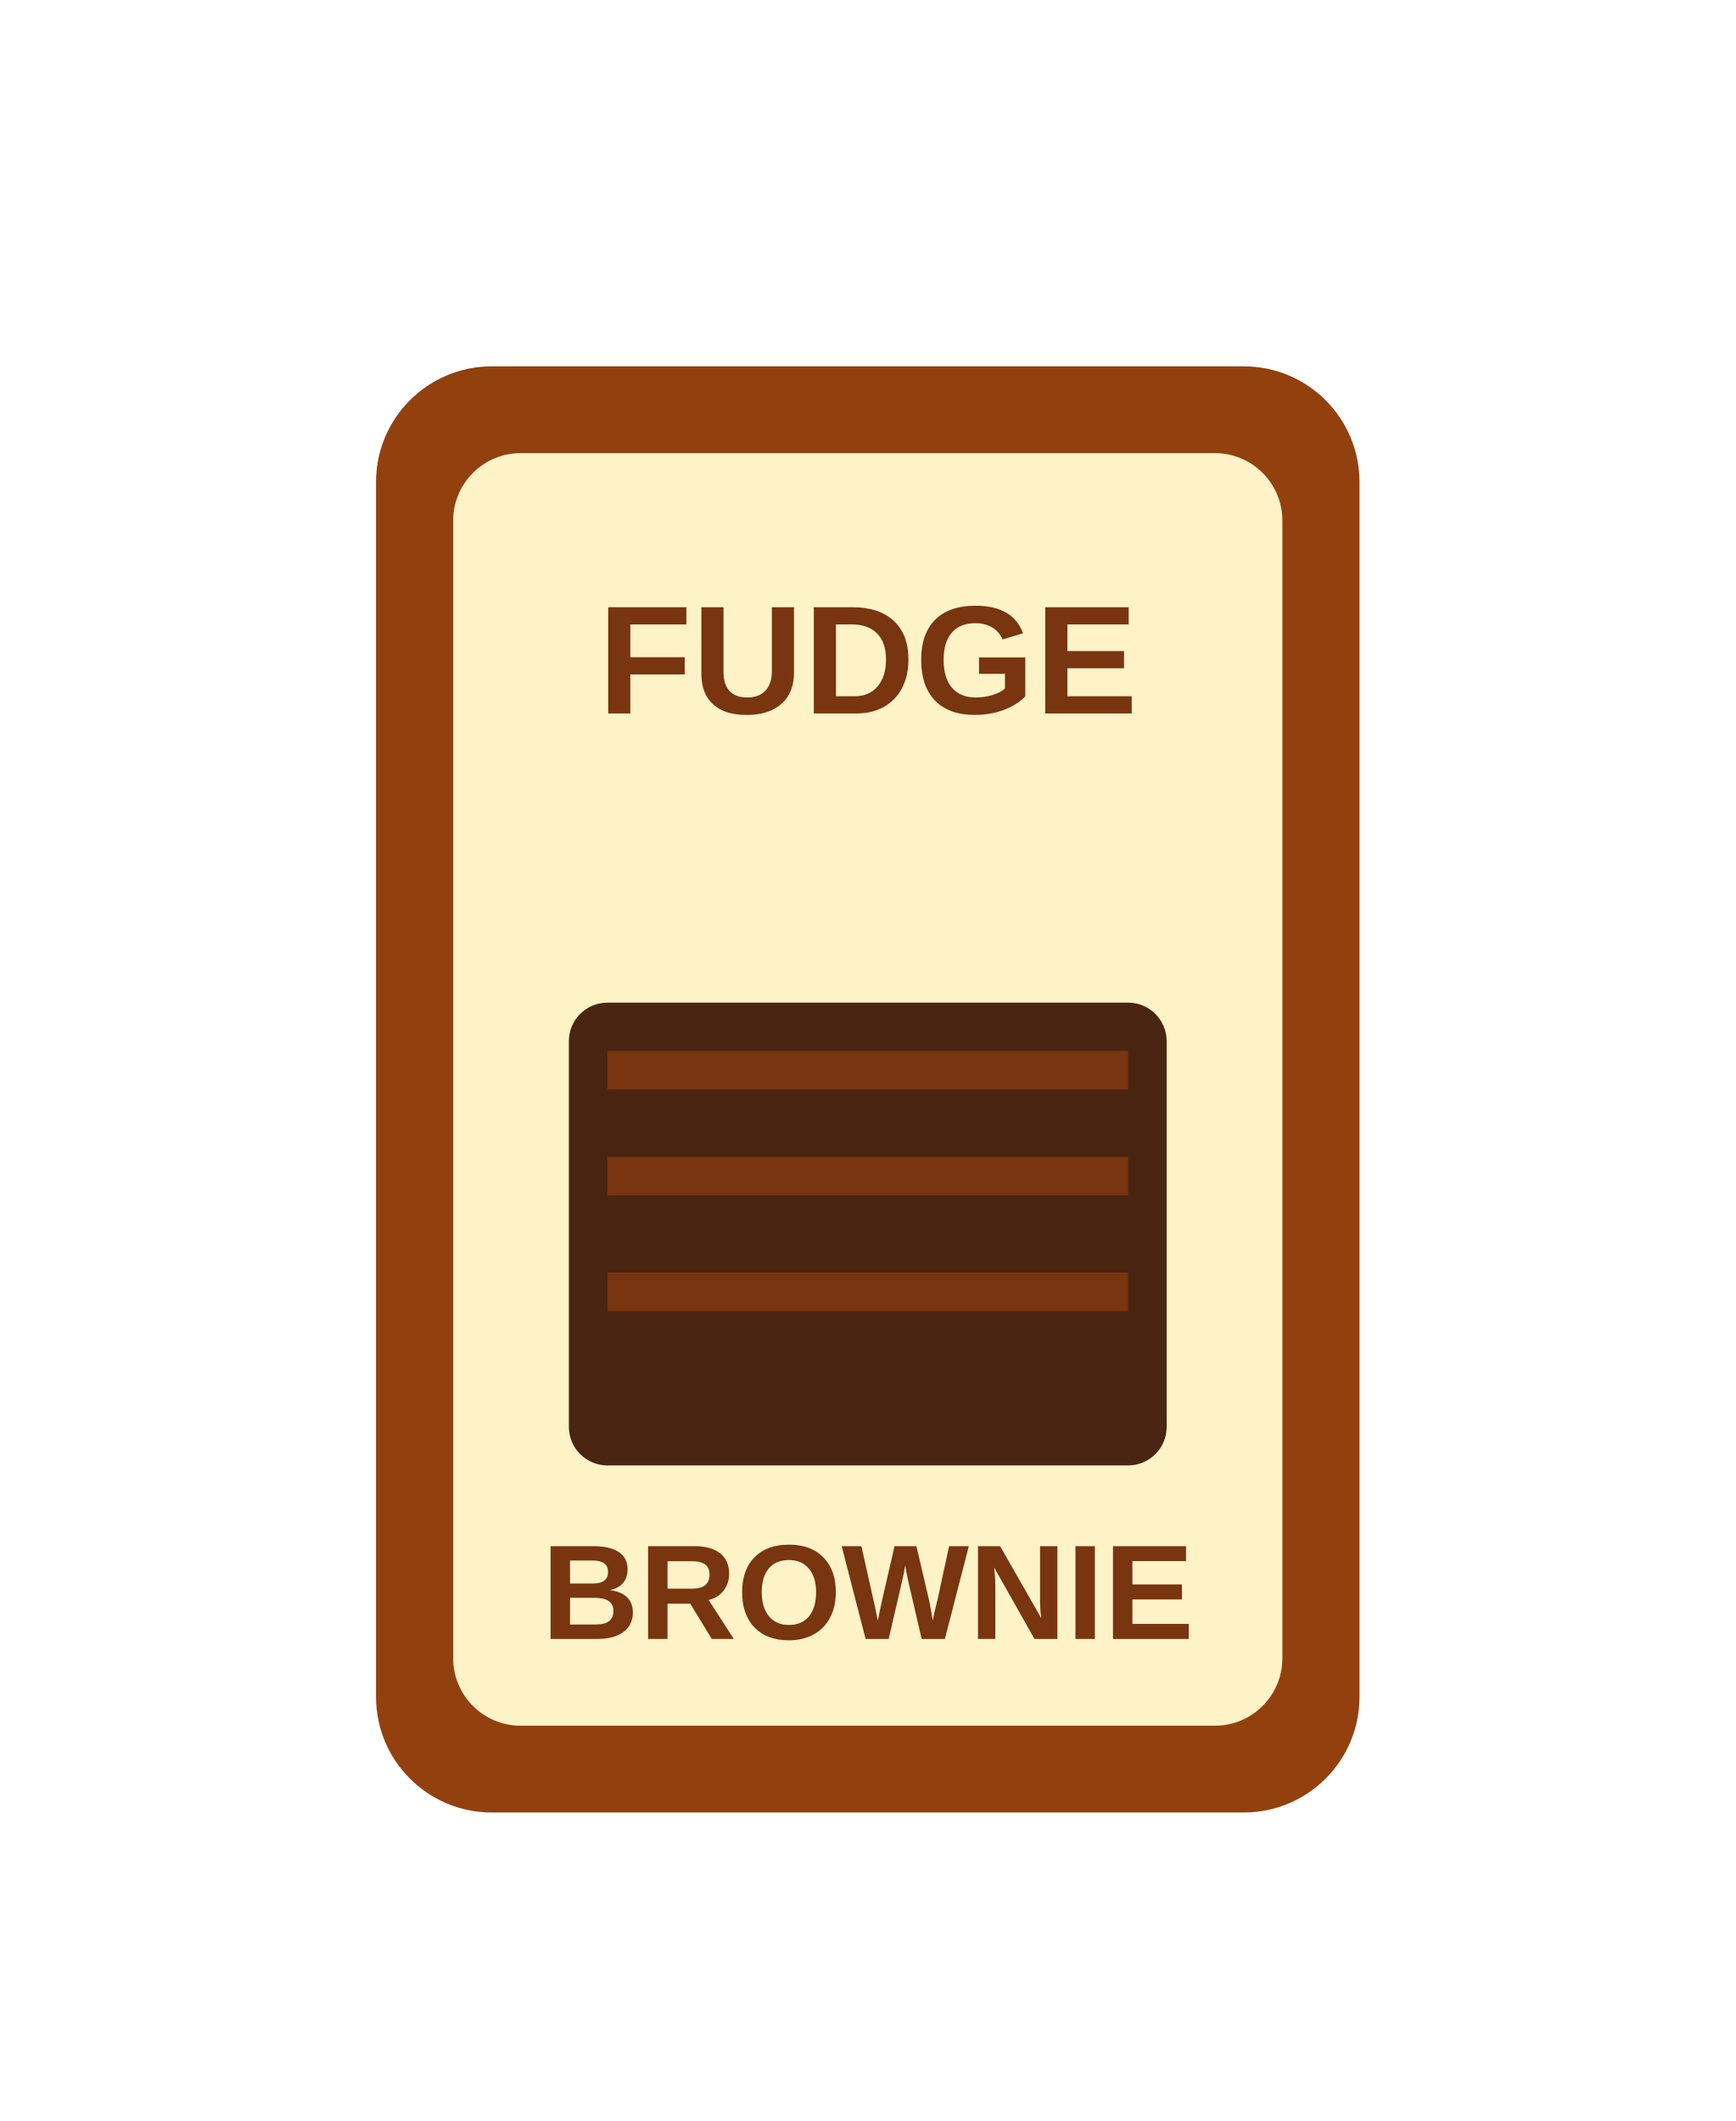
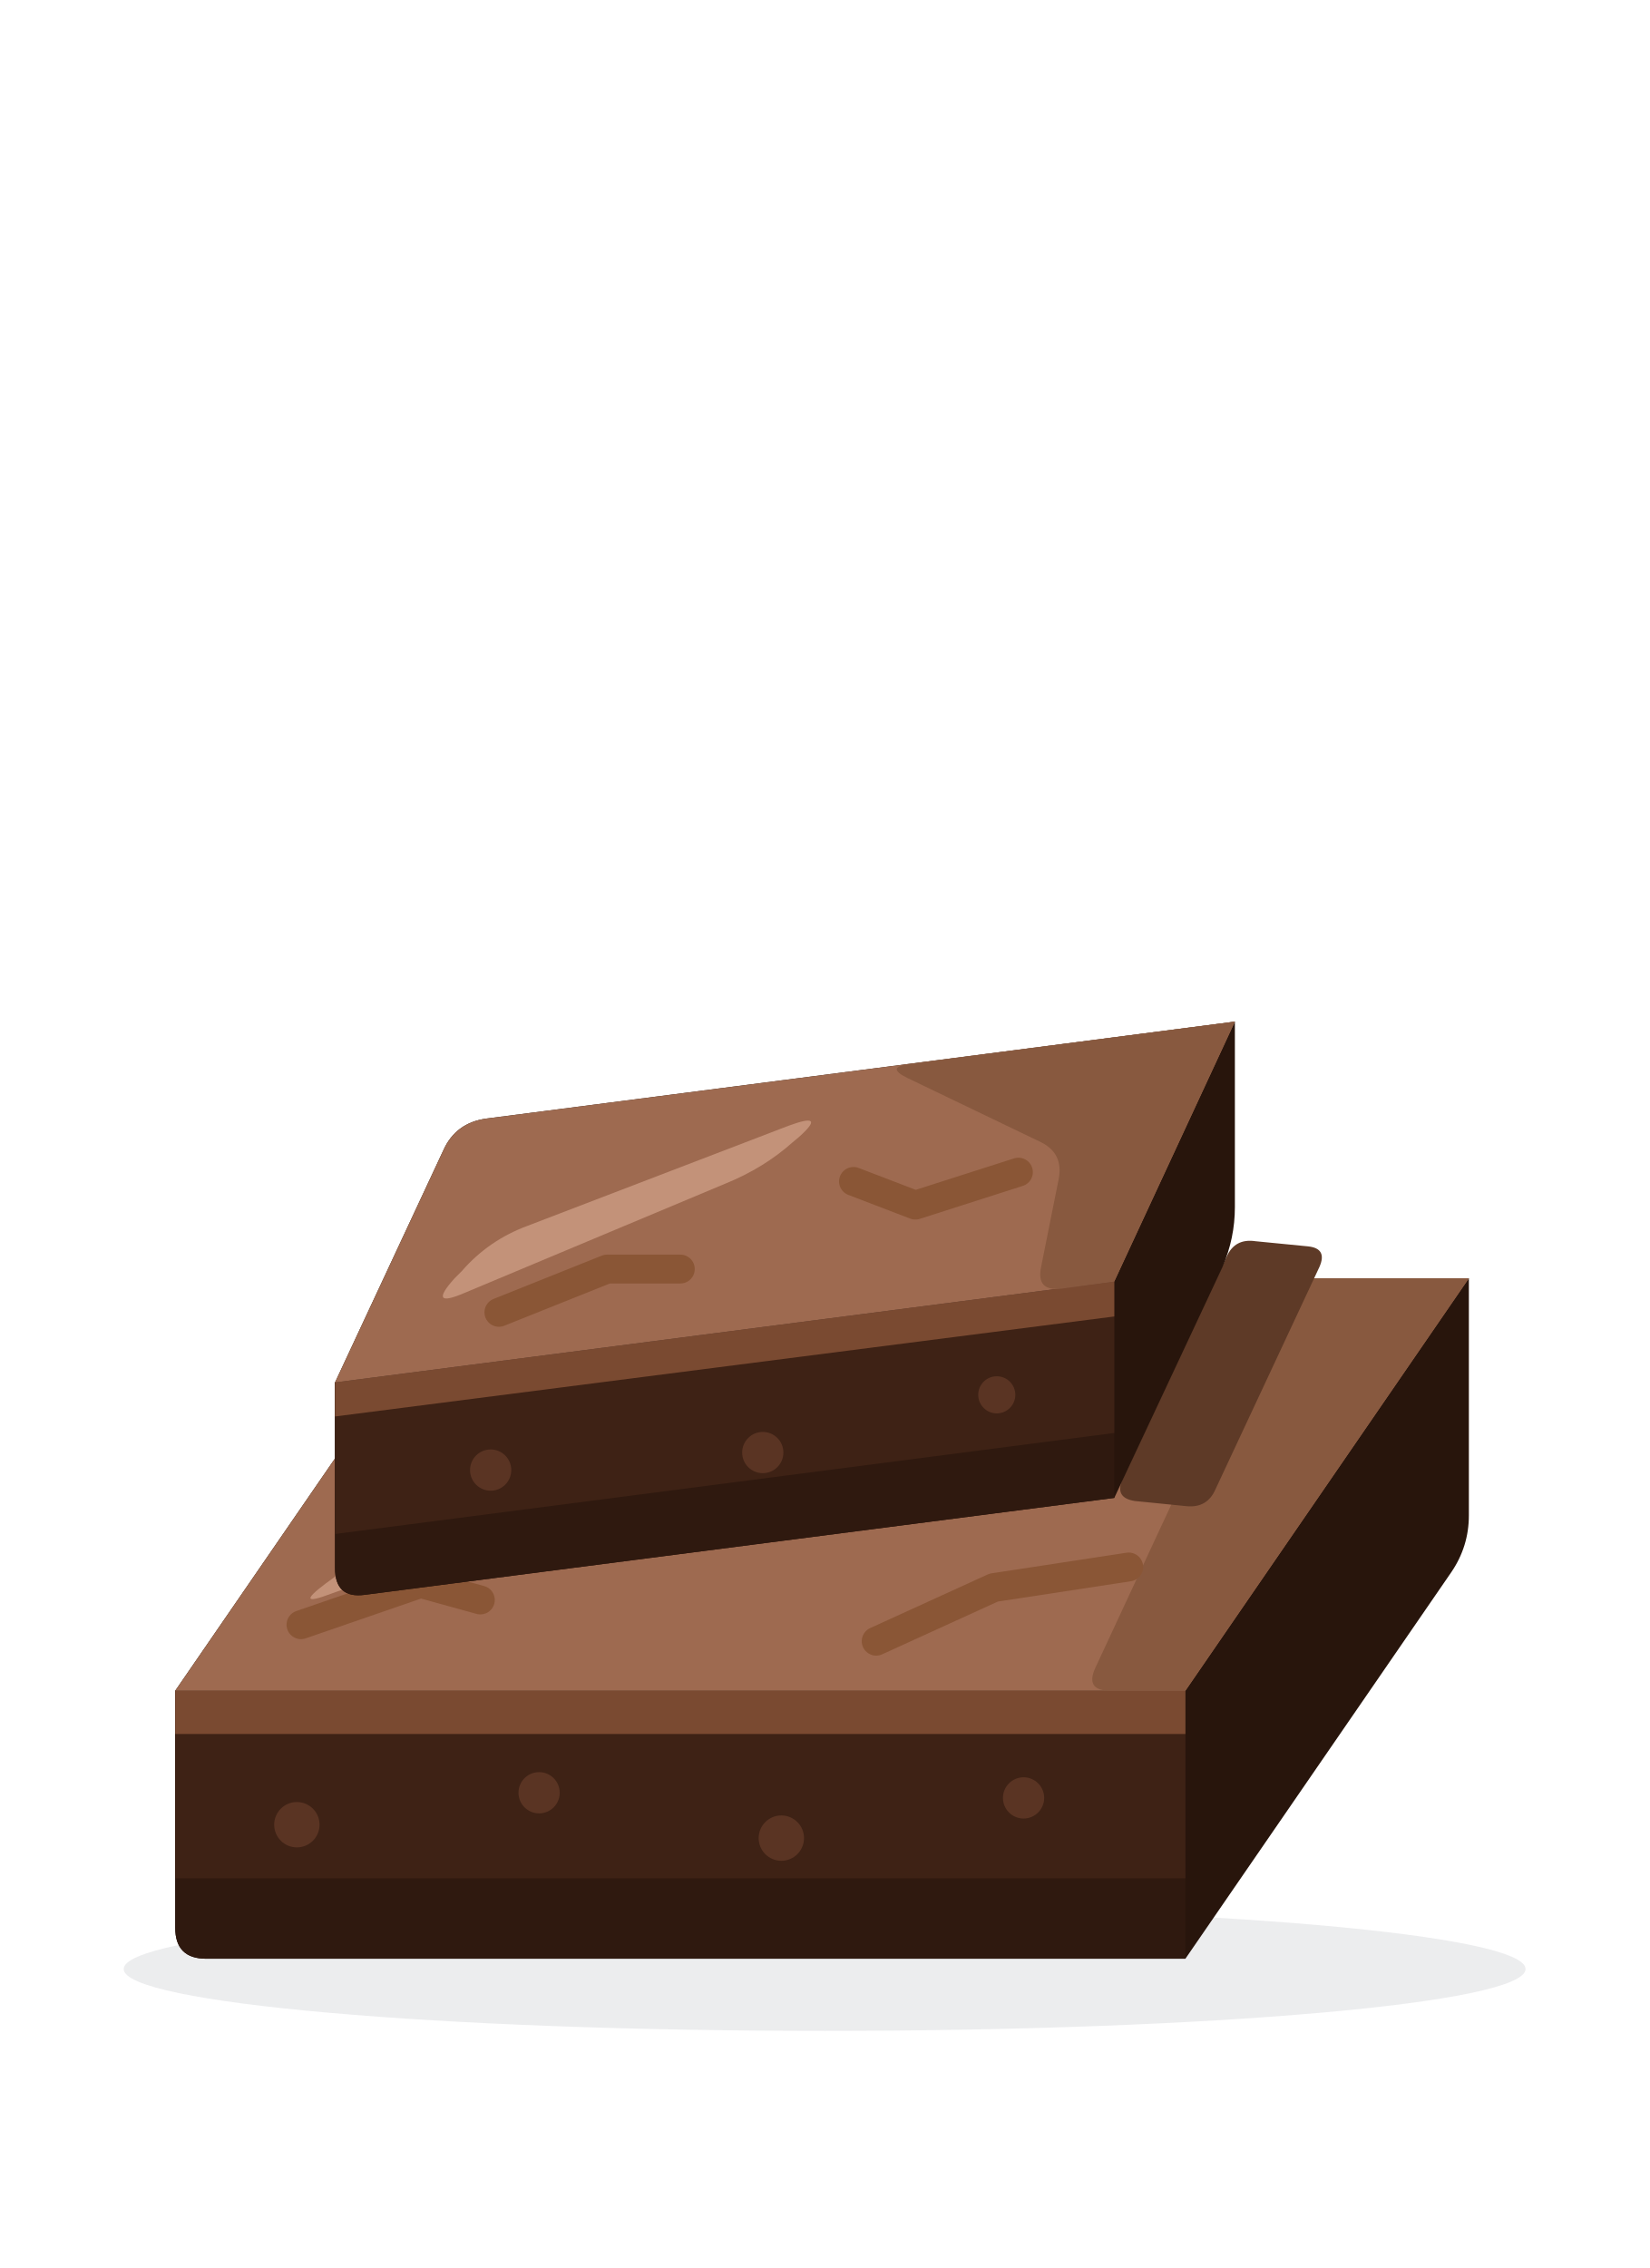
- <svg xmlns="http://www.w3.org/2000/svg" viewBox="0 0 180 220">
-   <rect x="39" y="38" width="102" height="150" rx="12" fill="#92400e" />
-   <rect x="47" y="47" width="86" height="132" rx="7" fill="#fef3c7" />
-   <text x="90" y="74" text-anchor="middle" font-family="Arial" font-size="16" font-weight="bold" fill="#78350f">FUDGE</text>
-   <rect x="59" y="104" width="62" height="48" rx="4" fill="#4a2511" />
-   <path d="M63 111h54M63 122h54M63 134h54" stroke="#78350f" stroke-width="4" />
-   <text x="90" y="170" text-anchor="middle" font-family="Arial" font-size="14" font-weight="bold" fill="#78350f">BROWNIE</text>
+ <svg xmlns="http://www.w3.org/2000/svg" viewBox="0 0 160 220">
+   <g id="item">
+     <ellipse cx="80" cy="191" rx="68" ry="6" fill="#0f172a" opacity="0.08" />
+     <path d="M17 187Q17 190 20 190L115 190Q115 190 115 190L140.8 152.5Q142.5 150 142.5 147L142.5 124Q142.5 124 142.5 124L47.5 124Q44.5 124 42.8 126.5L17 164Q17 164 17 164Z" fill="#28150c" />
+     <path d="M17 187Q17 190 20 190L115 190Q115 190 115 190L115 164Q115 164 115 164L17 164Q17 164 17 164Z" fill="#2f190f" />
+     <path d="M17 182.2Q17 182.2 17 182.2L115 182.2Q115 182.2 115 182.2L115 164Q115 164 115 164L17 164Q17 164 17 164Z" fill="#3e2215" />
+     <path d="M17 168.2Q17 168.2 17 168.2L115 168.2Q115 168.2 115 168.2L115 164Q115 164 115 164L17 164Q17 164 17 164Z" fill="#7a4a31" />
+     <path d="M17 164Q17 164 17 164L115 164Q115 164 115 164L142.5 124Q142.5 124 142.5 124L47.5 124Q44.5 124 42.8 126.5Z" fill="#9e6a50" />
+     <path d="M100.1 125.8Q98.4 124 100.9 124L142.5 124Q142.5 124 142.5 124L115 164Q115 164 115 164L107.7 164Q105.2 164 106.3 161.7L114.4 144.3Q115.4 142 113.7 140.2Z" fill="#88593f" />
+     <path d="M31.6 153.6Q28.4 156 32.1 154.6L71.4 140.6Q75.2 139.2 78.6 137.1L85.1 133.3Q88.5 131.2 84.8 132.5L44.1 145.9Q40.3 147.2 37.1 149.6Z" fill="#c39279" />
+     <path d="M29.2 157.6L40.8 153.6L46.6 155.2" fill="none" stroke="#8a5636" stroke-width="2.8" stroke-linecap="round" stroke-linejoin="round" />
+     <path d="M85 159.2L96.4 154L109.5 152" fill="none" stroke="#8a5636" stroke-width="2.8" stroke-linecap="round" stroke-linejoin="round" />
+     <circle cx="28.8" cy="177" r="2.2" fill="#5a3423" />
+     <circle cx="52.3" cy="173.9" r="2" fill="#5a3423" />
+     <circle cx="75.8" cy="178.3" r="2.2" fill="#5a3423" />
+     <circle cx="99.3" cy="174.4" r="2" fill="#5a3423" />
+     <path d="M110.1 145.6Q108.1 145.3 108.9 143.5L119 121.9Q119.8 120.1 121.8 120.4L126.9 120.9Q128.8 121.1 128 122.9L117.9 144.5Q117.1 146.3 115.1 146.1Z" fill="#5e3a27" />
+     <path d="M32.5 152.1Q32.5 155.1 35.4 154.7L108.1 145.3Q108.1 145.3 108.1 145.3L118.6 122.9Q119.8 120.1 119.8 117.1L119.8 99.1Q119.8 99.1 119.8 99.1L47.2 108.5Q44.2 108.9 43 111.6L32.5 134.1Q32.5 134.1 32.5 134.1Z" fill="#28150c" />
+     <path d="M32.5 152.1Q32.5 155.1 35.4 154.7L108.1 145.3Q108.1 145.3 108.1 145.3L108.1 124.3Q108.1 124.3 108.1 124.3L32.5 134.1Q32.5 134.1 32.5 134.1Z" fill="#2f190f" />
+     <path d="M32.5 148.8Q32.5 148.8 32.5 148.8L108.1 139Q108.1 139 108.1 139L108.1 124.3Q108.1 124.3 108.1 124.3L32.5 134.1Q32.5 134.1 32.5 134.1Z" fill="#3e2215" />
+     <path d="M32.5 137.4Q32.5 137.4 32.5 137.4L108.1 127.7Q108.1 127.7 108.1 127.7L108.1 124.3Q108.1 124.3 108.1 124.3L32.5 134.1Q32.5 134.1 32.5 134.1Z" fill="#7a4a31" />
+     <path d="M32.5 134.1Q32.5 134.1 32.5 134.1L108.1 124.3Q108.1 124.3 108.1 124.3L119.8 99.1Q119.8 99.1 119.8 99.1L47.2 108.5Q44.2 108.9 43 111.6Z" fill="#9e6a50" />
+     <path d="M88.1 104.6Q85.8 103.5 88.3 103.2L119.8 99.1Q119.8 99.1 119.8 99.1L108.1 124.3Q108.1 124.3 108.1 124.3L103 125Q100.5 125.3 101 122.9L102.7 114.4Q103.2 111.9 101 110.8Z" fill="#88593f" />
+     <path d="M44.1 124Q41.4 127 45.1 125.4L70.4 114.8Q74.1 113.3 76.9 110.8L77.5 110.3Q80.3 107.8 76.5 109.2L51.2 118.9Q47.4 120.3 44.8 123.3Z" fill="#c39279" />
+     <path d="M48.4 127.3L58.9 123.1L66 123.1" fill="none" stroke="#8a5636" stroke-width="2.8" stroke-linecap="round" stroke-linejoin="round" />
+     <path d="M82.8 114.6L88.8 116.9L98.8 113.7" fill="none" stroke="#8a5636" stroke-width="2.8" stroke-linecap="round" stroke-linejoin="round" />
+     <circle cx="47.6" cy="142.6" r="2" fill="#5a3423" />
+     <circle cx="74" cy="140.9" r="2" fill="#5a3423" />
+     <circle cx="96.7" cy="135.3" r="1.8" fill="#5a3423" />
+   </g>
</svg>
